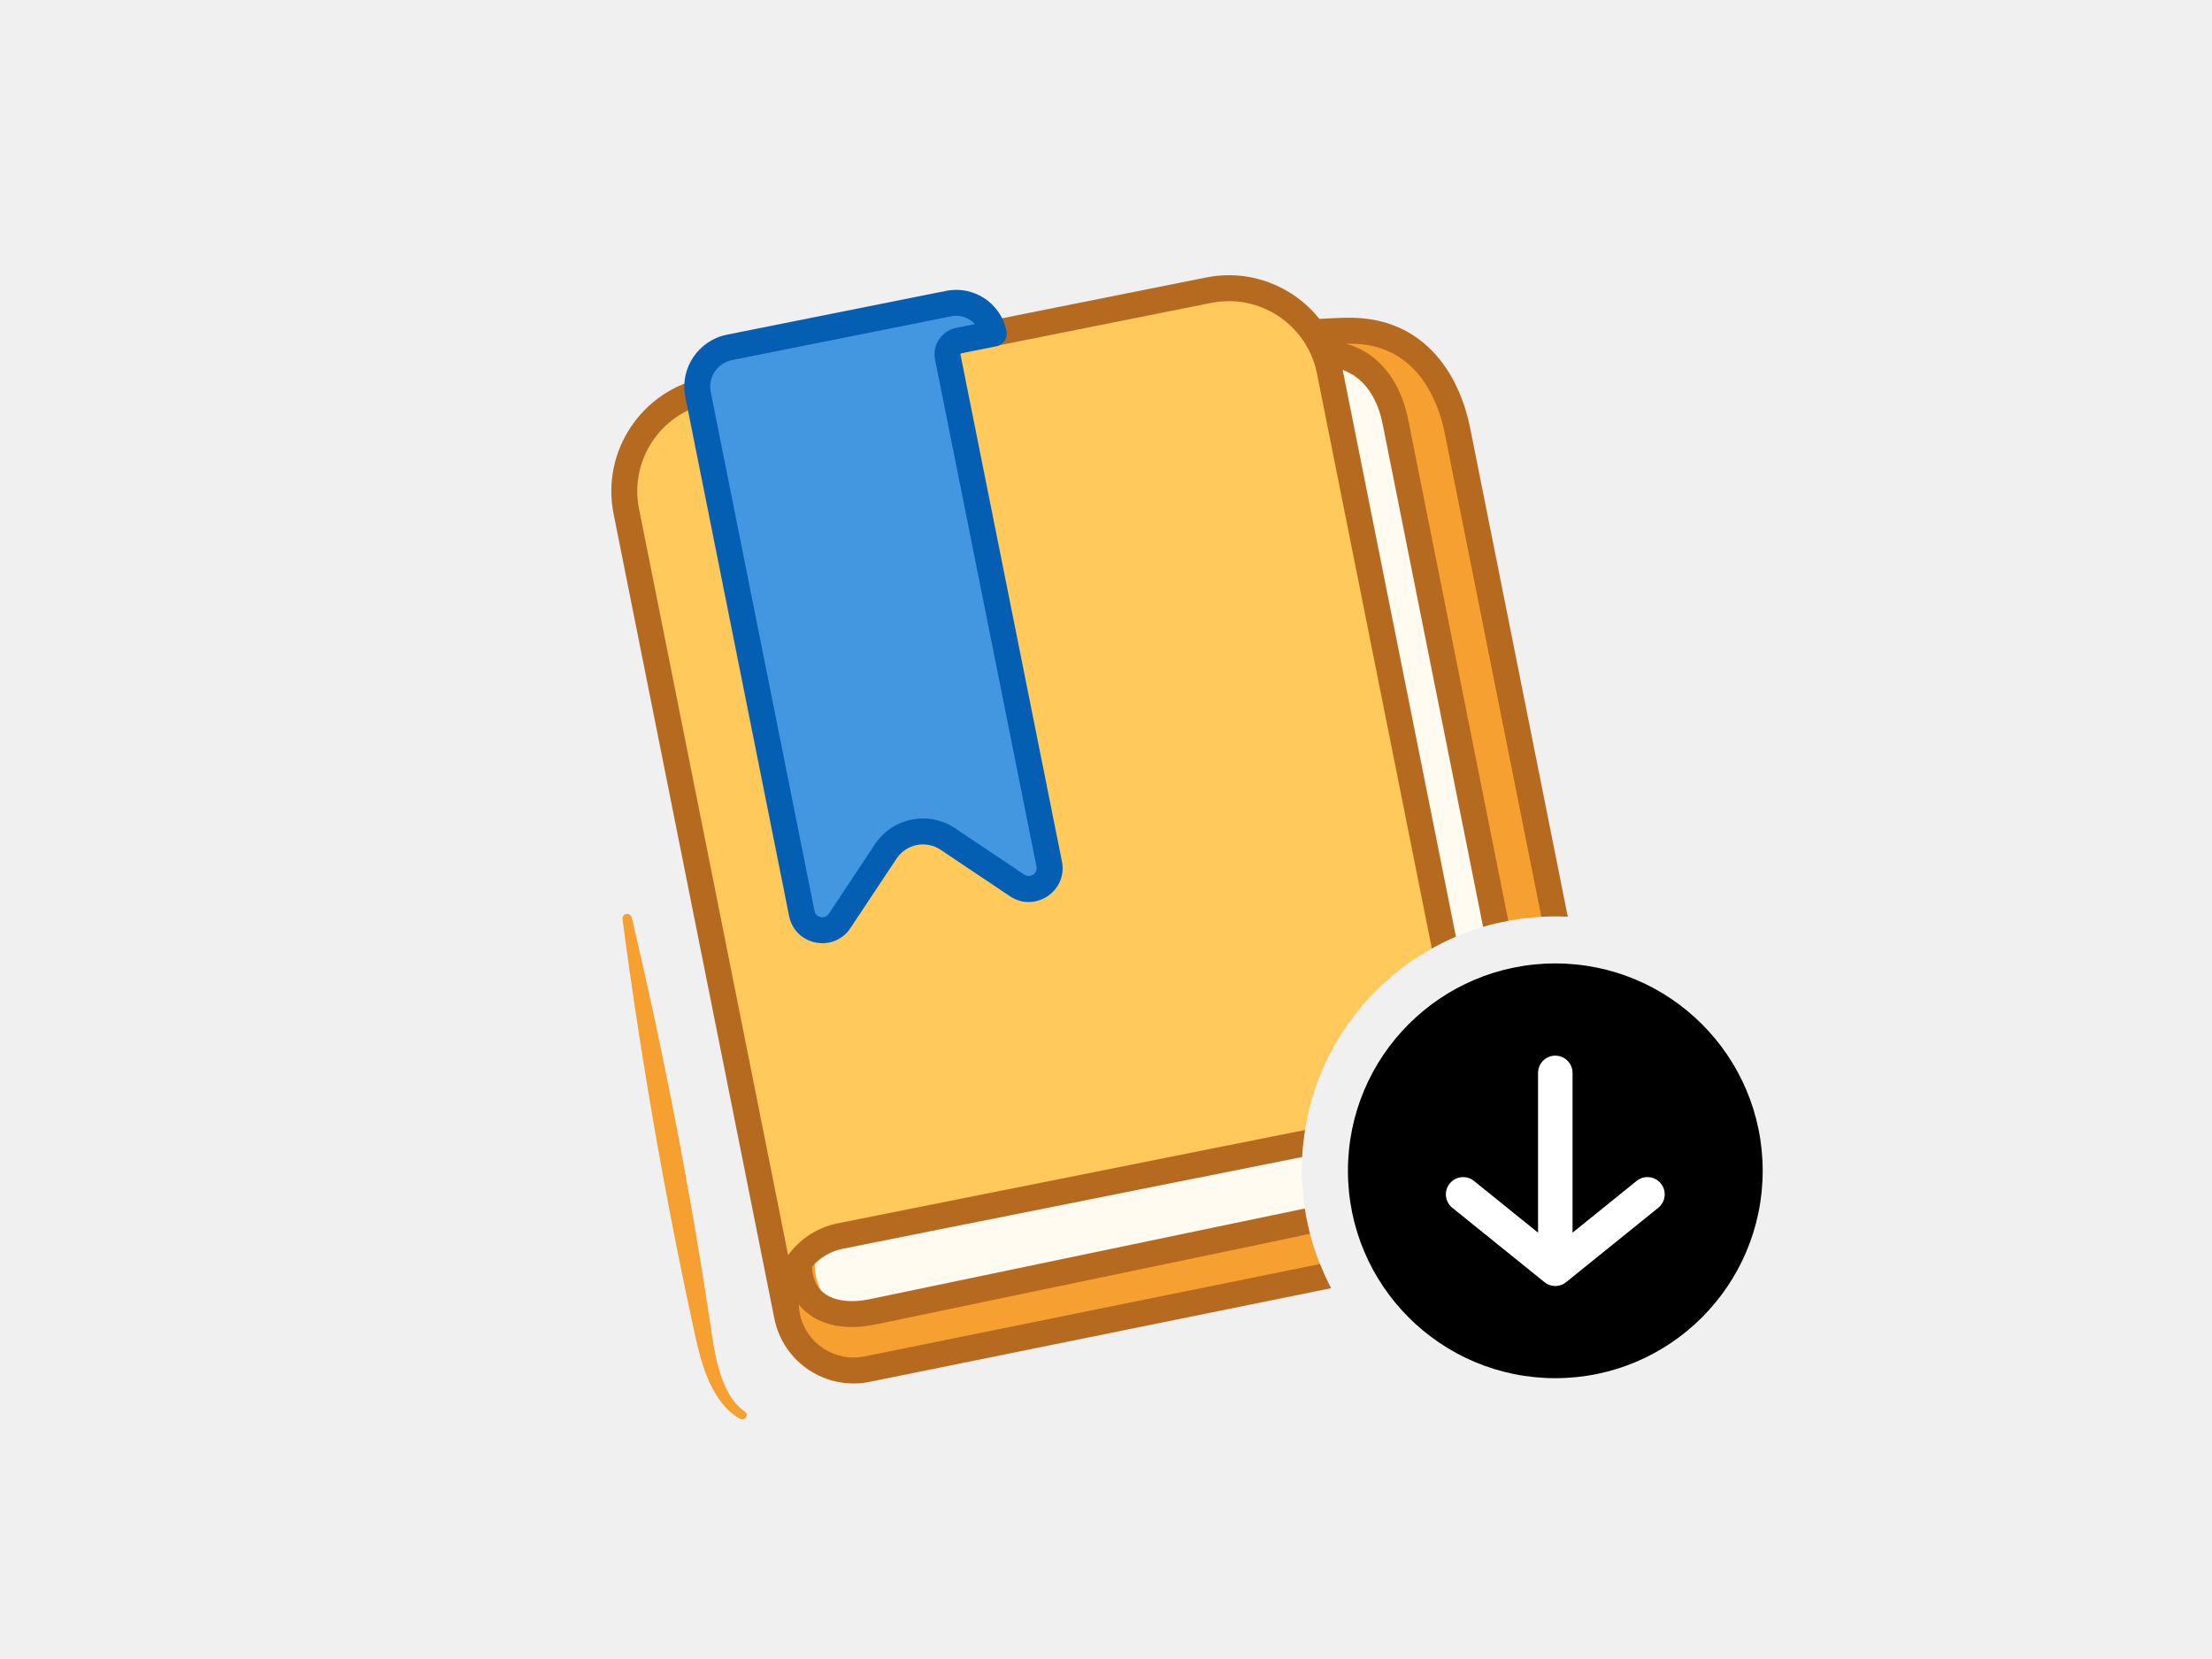
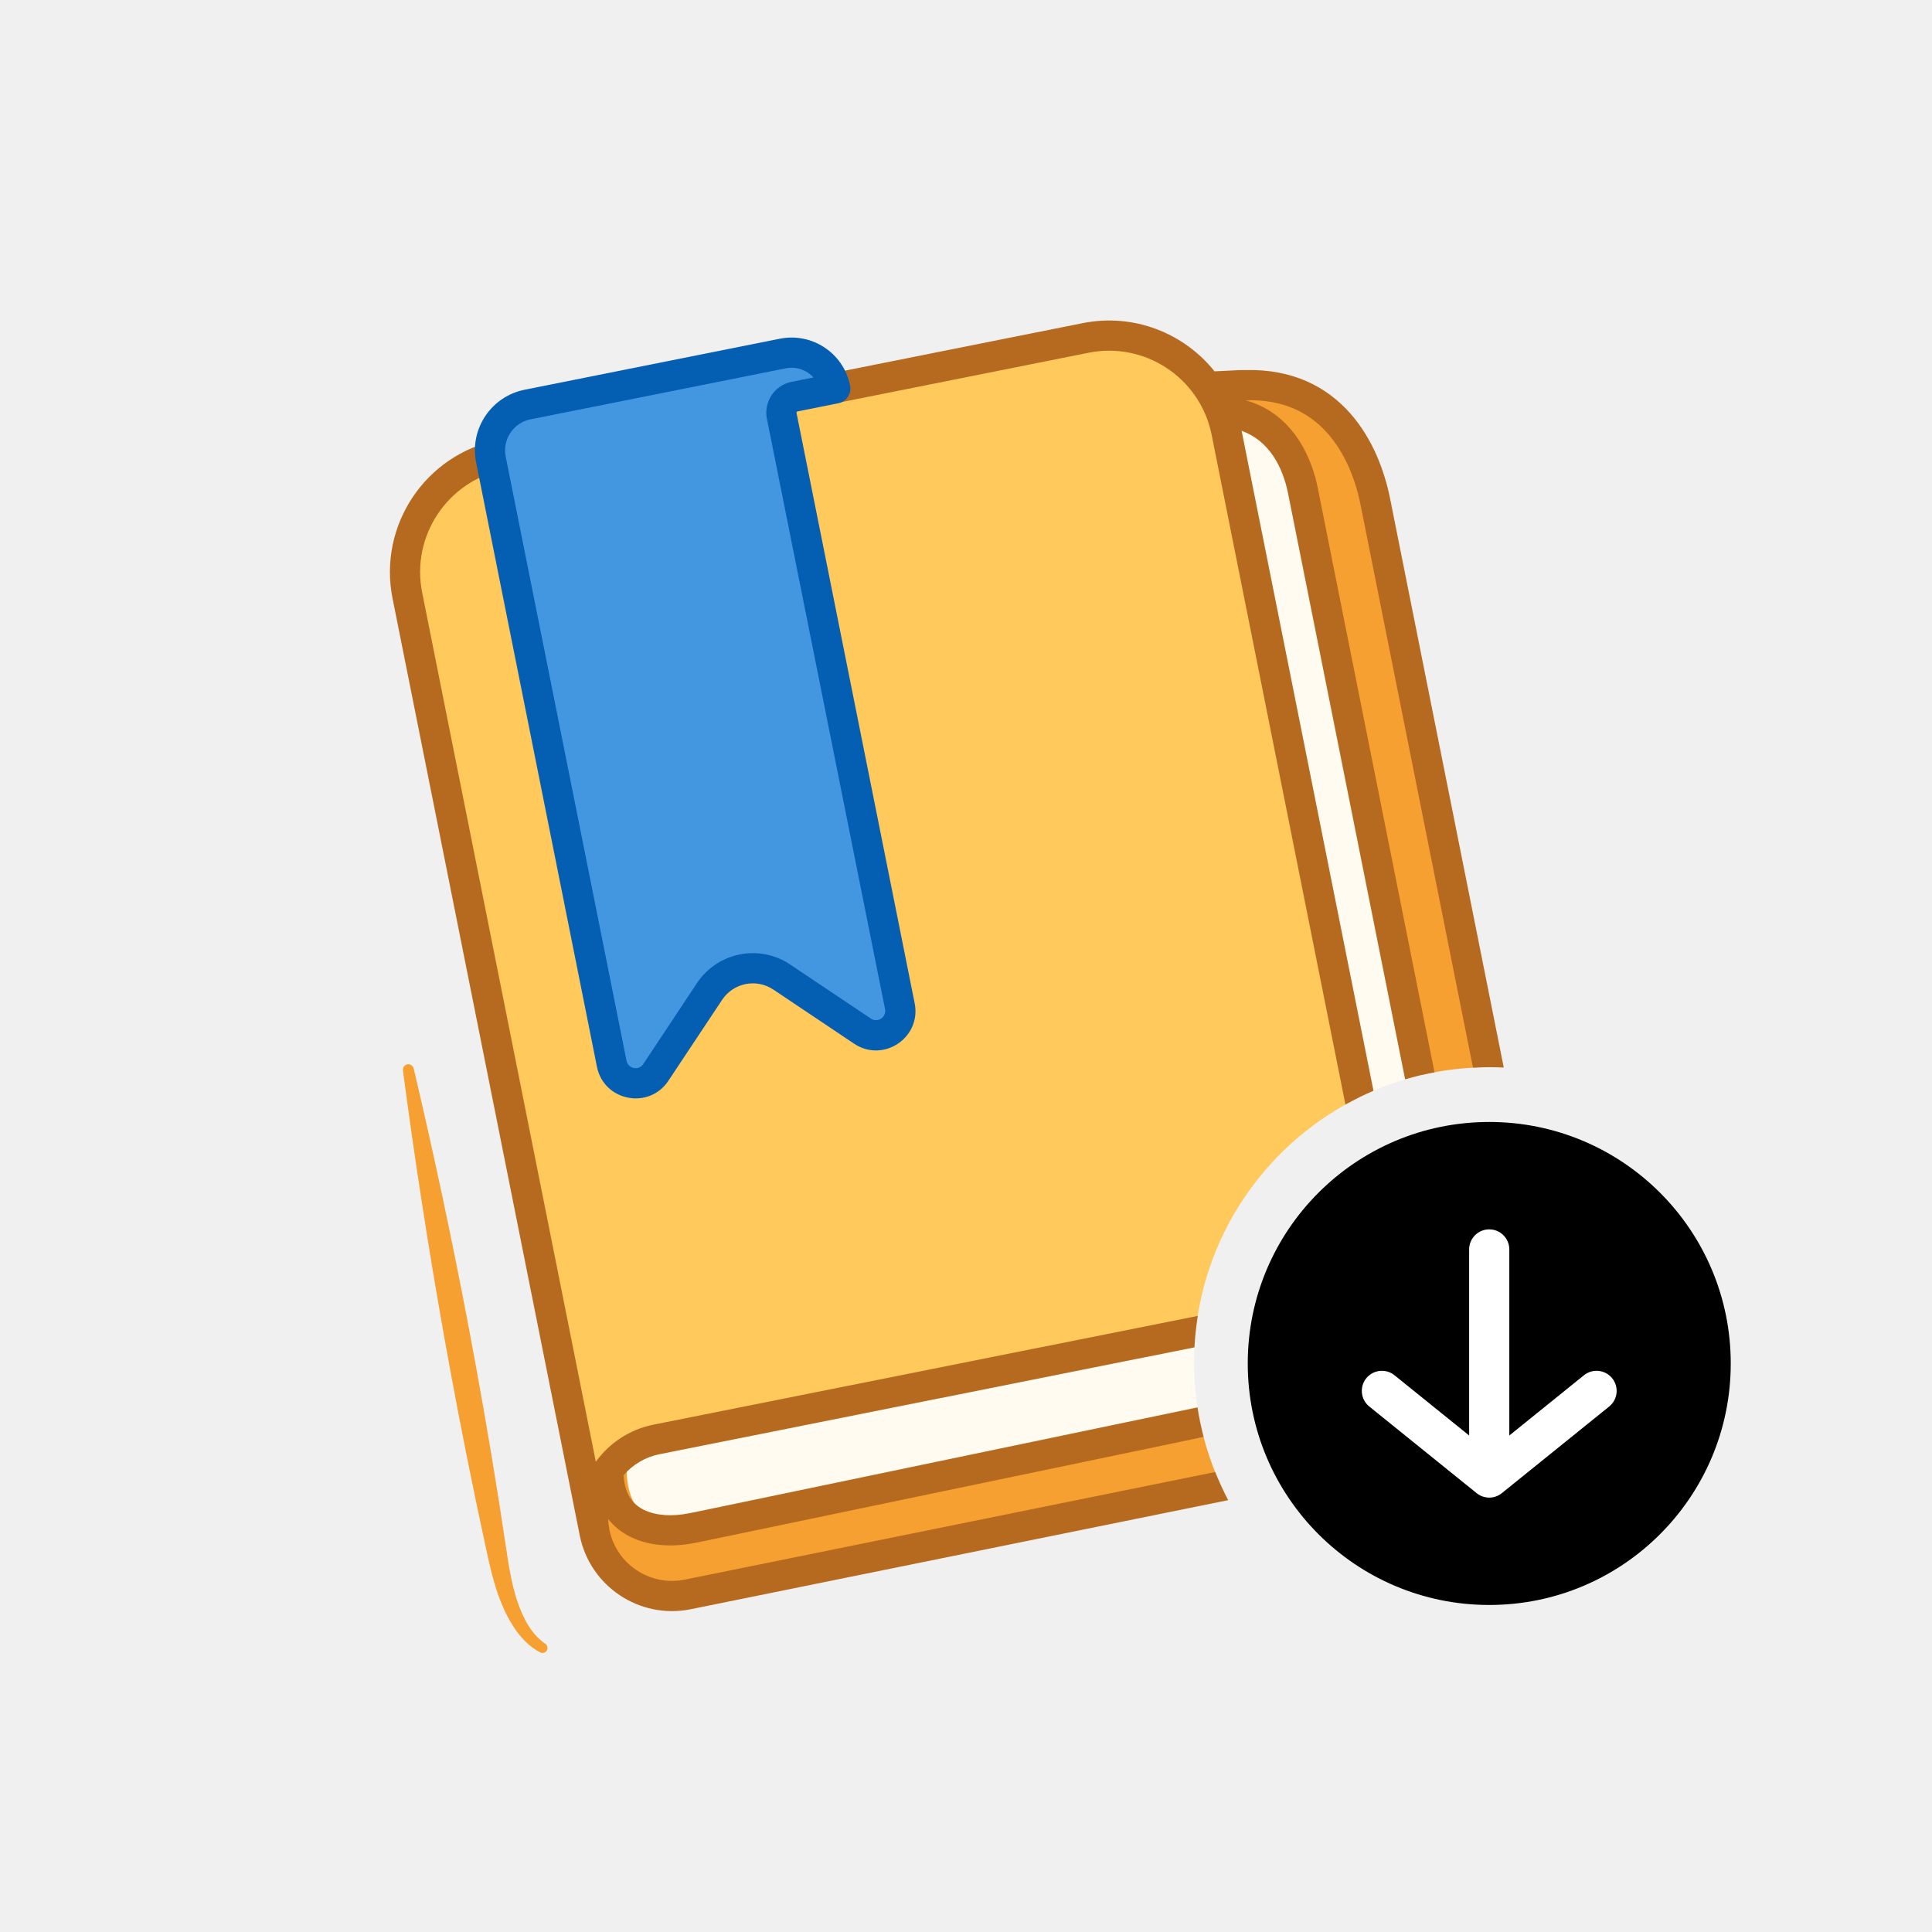
- <svg xmlns="http://www.w3.org/2000/svg" width="128" height="96" viewBox="0 0 128 96" fill="none">
-   <path d="M36.242 52.885C36.311 52.873 36.382 52.888 36.441 52.928C36.5 52.968 36.541 53.029 36.557 53.097C36.671 53.581 36.784 54.066 36.896 54.55C37.901 58.912 38.808 63.293 39.614 67.691C40.174 70.746 40.684 73.809 41.143 76.882C41.337 78.218 41.555 79.551 42.19 80.665C42.422 81.064 42.717 81.421 43.09 81.674C43.144 81.71 43.183 81.765 43.199 81.828C43.214 81.892 43.204 81.958 43.171 82.014C43.138 82.069 43.084 82.109 43.021 82.126C42.958 82.142 42.891 82.134 42.834 82.104C42.351 81.847 41.955 81.453 41.645 81.022C40.799 79.816 40.465 78.396 40.175 77.059C39.514 74.024 38.903 70.979 38.343 67.924C37.536 63.526 36.829 59.109 36.221 54.674C36.153 54.181 36.087 53.688 36.022 53.195C36.013 53.125 36.029 53.054 36.07 52.996C36.111 52.938 36.173 52.898 36.242 52.885Z" fill="#F5A031" />
-   <path d="M75.608 70.54C75.86 71.821 76.278 73.041 76.839 74.179L50.864 79.435C50.859 79.436 50.513 79.505 50.333 79.541C48.205 79.966 46.136 78.586 45.711 76.458C45.381 74.802 46.145 73.179 47.508 72.342C47.309 72.898 47.255 73.513 47.379 74.135C47.743 75.963 50.024 76.019 51.852 75.653L75.608 70.54Z" fill="#F5A031" />
-   <path d="M76.546 19.389C81.021 18.6 83.31 21.462 83.852 24.183L89.67 53.033C88.659 53.055 87.674 53.18 86.723 53.397L80.767 24.104C80.41 22.322 78.751 20.552 77.084 20.389L76.827 20.195L76.802 20.108L76.546 19.389Z" fill="#F5A031" />
-   <path d="M75.429 66.015C75.366 66.567 75.334 67.127 75.334 67.695C75.334 68.974 75.498 70.214 75.805 71.397L52.331 76.086C52.322 76.09 51.336 76.44 51.182 76.471C49.353 76.837 47.573 75.651 47.209 73.823C47.085 73.201 47.139 72.586 47.338 72.03C47.722 71.793 48.848 71.325 49.317 71.233C49.499 71.197 50.797 70.935 51.298 70.837L75.429 66.015Z" fill="#FFFBF0" />
-   <path d="M77.683 21.41C79.263 22.02 80.506 23.4 80.863 25.183L86.509 53.447C85.724 53.638 84.964 53.894 84.234 54.206L77.683 21.41Z" fill="#FFFBF0" />
-   <path d="M69.942 16.794C73.148 16.155 76.265 18.221 76.929 21.416C76.933 21.431 76.936 21.447 76.939 21.462L76.986 21.704L83.543 54.523C79.112 56.699 75.939 61.045 75.411 66.174L50.603 71.131C50.101 71.229 48.804 71.49 48.622 71.527C48.153 71.619 47.721 71.793 47.336 72.03C45.973 72.867 45.209 74.49 45.539 76.147L36.239 29.592C35.596 26.37 37.688 23.238 40.907 22.595L69.942 16.794Z" fill="#FFC95C" />
-   <path d="M69.797 16.057C72.341 15.548 74.835 16.555 76.349 18.452C76.508 18.444 76.697 18.435 76.89 18.425C77.109 18.414 77.332 18.403 77.509 18.395C77.597 18.392 77.678 18.389 77.743 18.388C77.767 18.387 77.823 18.386 77.882 18.389C80.23 18.326 81.919 19.223 83.075 20.52C84.213 21.796 84.803 23.419 85.076 24.79L90.721 53.045C90.482 53.034 90.242 53.028 90.001 53.028C89.73 53.028 89.46 53.035 89.192 53.05L83.605 25.084L83.605 25.083C83.363 23.868 82.855 22.527 81.955 21.518C81.079 20.536 79.802 19.83 77.894 19.889C77.891 19.889 77.888 19.888 77.885 19.888C80.047 20.484 81.064 22.403 81.436 24.044L81.475 24.226L87.279 53.28C86.783 53.373 86.296 53.491 85.82 53.632L80.004 24.52C79.734 23.175 79.043 21.889 77.695 21.405L84.247 54.2C83.769 54.404 83.304 54.632 82.854 54.884L76.206 21.606L76.178 21.475C75.557 18.735 72.861 16.974 70.091 17.528L41.056 23.329L41.057 23.329C38.242 23.892 36.414 26.63 36.977 29.443L36.977 29.443L45.606 72.633C46.273 71.711 47.276 71.029 48.479 70.788L75.515 65.388C75.434 65.9 75.38 66.421 75.353 66.95L48.773 72.259C48.049 72.404 47.433 72.784 46.986 73.305C46.989 73.323 46.991 73.341 46.992 73.359C47.058 74.295 47.478 74.774 48.01 75.031C48.595 75.314 49.404 75.361 50.22 75.198C50.298 75.182 50.413 75.159 50.508 75.14C50.555 75.131 50.598 75.123 50.628 75.116C50.644 75.113 50.656 75.111 50.665 75.109C50.669 75.108 50.672 75.108 50.674 75.107C50.675 75.107 50.676 75.106 50.677 75.106H50.678L75.504 69.932C75.581 70.431 75.682 70.921 75.807 71.402L50.969 76.578L50.969 76.578C50.968 76.578 50.967 76.578 50.966 76.579C50.964 76.579 50.96 76.58 50.956 76.581C50.948 76.582 50.935 76.585 50.92 76.588C50.89 76.594 50.847 76.602 50.8 76.612C50.705 76.63 50.592 76.653 50.516 76.668L50.515 76.668C49.503 76.871 48.334 76.853 47.358 76.382C46.913 76.167 46.525 75.865 46.218 75.475C46.224 75.648 46.244 75.823 46.279 75.999C46.281 76.01 46.283 76.022 46.285 76.034C46.644 77.735 48.306 78.834 50.017 78.492C50.106 78.475 50.239 78.448 50.349 78.426C50.403 78.415 50.453 78.405 50.488 78.398C50.506 78.394 50.52 78.391 50.53 78.389C50.535 78.388 50.539 78.388 50.541 78.387C50.543 78.387 50.544 78.386 50.544 78.386H50.545L76.38 73.144C76.572 73.623 76.788 74.09 77.028 74.542L50.843 79.856L50.843 79.856H50.841C50.841 79.857 50.84 79.857 50.839 79.857C50.836 79.858 50.832 79.858 50.827 79.859C50.817 79.861 50.803 79.865 50.785 79.868C50.749 79.875 50.7 79.885 50.645 79.896L50.31 79.964C47.778 80.469 45.315 78.828 44.807 76.297L44.807 76.297C44.798 76.255 44.791 76.213 44.783 76.172L35.506 29.737L35.506 29.737C34.781 26.11 37.137 22.584 40.762 21.858L40.763 21.858L69.797 16.057L69.797 16.057Z" fill="#B66A1F" />
-   <path d="M57.506 19.303C57.266 18.102 56.1 17.326 54.899 17.566L51.978 18.15L49.728 18.6L42.216 20.101C40.958 20.352 40.142 21.575 40.394 22.833L46.397 52.856C46.608 53.913 47.993 54.184 48.588 53.287L51.258 49.266C52.05 48.074 53.658 47.753 54.846 48.548L58.856 51.235C59.751 51.836 60.925 51.052 60.714 49.995C60.714 49.995 55.86 25.742 54.844 20.662C54.757 20.223 55.041 19.796 55.48 19.708L57.506 19.303Z" fill="#4397E0" />
-   <path d="M54.751 16.831C56.357 16.51 57.919 17.549 58.24 19.157C58.321 19.563 58.058 19.957 57.652 20.039L55.627 20.444L55.615 20.448C55.59 20.459 55.573 20.486 55.579 20.517C56.087 23.058 57.554 30.39 58.895 37.087C59.565 40.436 60.204 43.627 60.675 45.98C60.91 47.156 61.104 48.123 61.238 48.796C61.306 49.133 61.358 49.396 61.394 49.575C61.412 49.664 61.426 49.733 61.435 49.779C61.439 49.802 61.443 49.819 61.445 49.831C61.447 49.837 61.447 49.841 61.448 49.844C61.448 49.846 61.448 49.847 61.449 49.847C61.449 49.848 61.449 49.848 61.449 49.848C61.449 49.848 61.449 49.848 60.726 49.993L61.449 49.848L61.449 49.849C61.791 51.561 59.889 52.831 58.438 51.859L54.428 49.172C53.585 48.608 52.444 48.835 51.882 49.681L49.212 53.701L49.213 53.702C48.248 55.156 46.003 54.717 45.661 53.004L39.658 22.98C39.325 21.316 40.404 19.698 42.068 19.366L54.751 16.831L54.751 16.831ZM56.42 18.756C56.086 18.386 55.571 18.197 55.045 18.302L55.045 18.301L49.875 19.336L42.362 20.836L42.362 20.836C41.51 21.007 40.958 21.835 41.128 22.686L47.132 52.709C47.212 53.109 47.737 53.213 47.962 52.873L47.963 52.873L50.632 48.851C51.654 47.313 53.729 46.899 55.262 47.926L59.273 50.612L59.274 50.613C59.612 50.84 60.058 50.544 59.978 50.143L59.978 50.142C59.978 50.141 59.977 50.14 59.977 50.139C59.976 50.136 59.976 50.131 59.974 50.125C59.972 50.114 59.969 50.096 59.964 50.073C59.955 50.027 59.941 49.959 59.923 49.869C59.888 49.69 59.835 49.427 59.767 49.091C59.633 48.418 59.439 47.45 59.203 46.274C58.733 43.921 58.094 40.73 57.424 37.381C56.083 30.683 54.616 23.35 54.108 20.81L54.107 20.809C53.945 19.992 54.453 19.193 55.255 18.991L55.333 18.973L56.42 18.756Z" fill="#045EB2" />
-   <path d="M90 79.75C96.627 79.75 102 74.377 102 67.75C102 61.123 96.627 55.75 90 55.75C83.373 55.75 78 61.123 78 67.75C78 74.377 83.373 79.75 90 79.75Z" fill="black" />
-   <path d="M89.999 61.086C90.55 61.086 90.997 61.533 90.997 62.084V71.329L94.705 68.336C95.134 67.99 95.763 68.057 96.109 68.486C96.455 68.915 96.388 69.543 95.959 69.889L90.64 74.182C90.597 74.218 90.551 74.25 90.504 74.278C90.499 74.28 90.495 74.283 90.49 74.285C90.481 74.291 90.471 74.296 90.461 74.302C90.455 74.304 90.45 74.307 90.444 74.31C90.436 74.314 90.428 74.318 90.42 74.322C90.412 74.325 90.404 74.329 90.395 74.333C90.389 74.335 90.383 74.338 90.377 74.341C90.367 74.345 90.356 74.349 90.346 74.353C90.342 74.354 90.338 74.356 90.333 74.357C90.306 74.367 90.279 74.375 90.252 74.382C90.249 74.383 90.245 74.384 90.242 74.385C90.23 74.388 90.219 74.391 90.207 74.393C90.203 74.394 90.198 74.395 90.194 74.396C90.181 74.398 90.168 74.401 90.155 74.403C90.154 74.403 90.152 74.403 90.15 74.403C90.139 74.405 90.127 74.407 90.115 74.408C90.108 74.409 90.101 74.409 90.094 74.41C90.087 74.411 90.079 74.412 90.072 74.412C90.063 74.413 90.054 74.413 90.046 74.414C90.039 74.414 90.032 74.414 90.025 74.414C90.016 74.415 90.007 74.415 89.999 74.415C89.99 74.415 89.981 74.415 89.972 74.414C89.966 74.414 89.959 74.414 89.953 74.414C89.944 74.413 89.935 74.413 89.926 74.412C89.918 74.412 89.911 74.411 89.904 74.41C89.897 74.409 89.889 74.409 89.882 74.408C89.871 74.407 89.86 74.405 89.849 74.403C89.846 74.403 89.844 74.403 89.841 74.402C89.813 74.398 89.784 74.392 89.755 74.385C89.752 74.384 89.749 74.383 89.746 74.382C89.733 74.379 89.72 74.375 89.707 74.371C89.705 74.371 89.704 74.37 89.703 74.37C89.689 74.366 89.676 74.361 89.663 74.357C89.66 74.356 89.656 74.354 89.653 74.353C89.643 74.349 89.632 74.346 89.622 74.341C89.615 74.338 89.608 74.335 89.6 74.332C89.593 74.329 89.585 74.325 89.578 74.322C89.568 74.317 89.558 74.312 89.547 74.307C89.545 74.306 89.542 74.304 89.54 74.303C89.528 74.297 89.516 74.29 89.504 74.284C89.501 74.282 89.498 74.28 89.494 74.278C89.446 74.25 89.401 74.218 89.357 74.181L84.039 69.889C83.61 69.543 83.543 68.915 83.889 68.486C84.235 68.057 84.864 67.99 85.293 68.336L89.001 71.329V62.084C89.001 61.533 89.448 61.086 89.999 61.086Z" fill="white" />
+ <svg xmlns="http://www.w3.org/2000/svg" width="96" height="96" viewBox="0 0 96 96" fill="none">
+   <path d="M20.242 52.885C20.311 52.873 20.382 52.888 20.441 52.928C20.5 52.968 20.541 53.029 20.557 53.097C20.671 53.581 20.784 54.066 20.896 54.55C21.901 58.912 22.808 63.293 23.614 67.691C24.174 70.746 24.684 73.809 25.143 76.882C25.337 78.218 25.555 79.551 26.19 80.665C26.422 81.064 26.717 81.421 27.09 81.674C27.144 81.71 27.183 81.765 27.199 81.828C27.214 81.892 27.204 81.958 27.171 82.014C27.138 82.069 27.084 82.109 27.021 82.126C26.958 82.142 26.891 82.134 26.834 82.104C26.351 81.847 25.955 81.453 25.645 81.022C24.799 79.816 24.465 78.396 24.175 77.059C23.514 74.024 22.903 70.979 22.343 67.924C21.536 63.526 20.829 59.109 20.221 54.674C20.153 54.181 20.087 53.688 20.022 53.195C20.013 53.125 20.029 53.054 20.07 52.996C20.111 52.938 20.173 52.898 20.242 52.885Z" fill="#F5A031" />
+   <path d="M59.608 70.54C59.86 71.821 60.278 73.041 60.839 74.179L34.864 79.435C34.859 79.436 34.513 79.505 34.333 79.541C32.205 79.966 30.136 78.586 29.711 76.458C29.381 74.802 30.145 73.179 31.508 72.342C31.309 72.898 31.255 73.513 31.379 74.135C31.743 75.963 34.024 76.019 35.852 75.653L59.608 70.54Z" fill="#F5A031" />
+   <path d="M60.546 19.389C65.021 18.6 67.31 21.462 67.852 24.183L73.67 53.033C72.659 53.055 71.674 53.18 70.723 53.397L64.767 24.104C64.41 22.322 62.751 20.552 61.084 20.389L60.827 20.195L60.802 20.108L60.546 19.389Z" fill="#F5A031" />
+   <path d="M59.429 66.015C59.366 66.567 59.334 67.127 59.334 67.695C59.334 68.974 59.498 70.214 59.805 71.397L36.331 76.086C36.322 76.09 35.336 76.44 35.182 76.471C33.353 76.837 31.573 75.651 31.209 73.823C31.085 73.201 31.139 72.586 31.338 72.03C31.722 71.793 32.848 71.325 33.317 71.233C33.499 71.197 34.797 70.935 35.298 70.837L59.429 66.015Z" fill="#FFFBF0" />
+   <path d="M61.683 21.41C63.263 22.02 64.506 23.4 64.863 25.183L70.509 53.447C69.724 53.638 68.964 53.894 68.234 54.206L61.683 21.41Z" fill="#FFFBF0" />
+   <path d="M53.942 16.794C57.148 16.155 60.265 18.221 60.929 21.416C60.933 21.431 60.936 21.447 60.939 21.462L60.986 21.704L67.543 54.523C63.112 56.699 59.94 61.045 59.411 66.174L34.603 71.131C34.101 71.229 32.804 71.49 32.622 71.527C32.153 71.619 31.721 71.793 31.336 72.03C29.973 72.867 29.209 74.49 29.539 76.147L20.239 29.592C19.596 26.37 21.688 23.238 24.907 22.595L53.942 16.794Z" fill="#FFC95C" />
+   <path d="M53.797 16.057C56.341 15.548 58.835 16.555 60.349 18.452C60.508 18.444 60.697 18.435 60.89 18.425C61.109 18.414 61.332 18.403 61.509 18.395C61.597 18.392 61.678 18.389 61.743 18.388C61.767 18.387 61.823 18.386 61.882 18.389C64.23 18.326 65.919 19.223 67.075 20.52C68.213 21.796 68.803 23.419 69.076 24.79L74.721 53.045C74.482 53.034 74.242 53.028 74.001 53.028C73.73 53.028 73.46 53.035 73.192 53.05L67.605 25.084L67.605 25.083C67.363 23.868 66.855 22.527 65.955 21.518C65.079 20.536 63.802 19.83 61.894 19.889C61.891 19.889 61.888 19.888 61.885 19.888C64.047 20.484 65.064 22.403 65.436 24.044L65.475 24.226L71.279 53.28C70.783 53.373 70.296 53.491 69.82 53.632L64.004 24.52C63.734 23.175 63.043 21.889 61.695 21.405L68.247 54.2C67.769 54.404 67.304 54.632 66.854 54.884L60.206 21.606L60.178 21.475C59.557 18.735 56.861 16.974 54.091 17.528L25.056 23.329L25.057 23.329C22.242 23.892 20.414 26.63 20.977 29.443L20.977 29.443L29.606 72.633C30.273 71.711 31.276 71.029 32.479 70.788L59.515 65.388C59.434 65.9 59.38 66.421 59.353 66.95L32.773 72.259C32.049 72.404 31.433 72.784 30.986 73.305C30.989 73.323 30.991 73.341 30.992 73.359C31.058 74.295 31.478 74.774 32.01 75.031C32.595 75.314 33.404 75.361 34.22 75.198C34.298 75.182 34.413 75.159 34.508 75.14C34.555 75.131 34.598 75.123 34.628 75.116C34.644 75.113 34.656 75.111 34.665 75.109C34.669 75.108 34.672 75.108 34.674 75.107C34.675 75.107 34.676 75.106 34.677 75.106H34.678L59.504 69.932C59.581 70.431 59.682 70.921 59.807 71.402L34.969 76.578L34.969 76.578C34.968 76.578 34.967 76.578 34.966 76.579C34.964 76.579 34.96 76.58 34.956 76.581C34.948 76.582 34.935 76.585 34.92 76.588C34.89 76.594 34.847 76.602 34.8 76.612C34.705 76.63 34.592 76.653 34.516 76.668L34.515 76.668C33.503 76.871 32.334 76.853 31.358 76.382C30.913 76.167 30.524 75.865 30.218 75.475C30.224 75.648 30.244 75.823 30.279 75.999C30.281 76.01 30.283 76.022 30.285 76.034C30.644 77.735 32.306 78.834 34.017 78.492C34.106 78.475 34.239 78.448 34.349 78.426C34.403 78.415 34.453 78.405 34.488 78.398C34.506 78.394 34.52 78.391 34.53 78.389C34.535 78.388 34.539 78.388 34.541 78.387C34.543 78.387 34.544 78.386 34.544 78.386H34.545L60.38 73.144C60.572 73.623 60.788 74.09 61.028 74.542L34.843 79.856L34.843 79.856H34.841C34.841 79.857 34.84 79.857 34.839 79.857C34.836 79.858 34.832 79.858 34.827 79.859C34.817 79.861 34.803 79.865 34.785 79.868C34.749 79.875 34.7 79.885 34.645 79.896L34.31 79.964C31.778 80.469 29.315 78.828 28.808 76.297L28.807 76.297C28.798 76.255 28.791 76.213 28.783 76.172L19.506 29.737L19.506 29.737C18.781 26.11 21.137 22.584 24.762 21.858L24.763 21.858L53.797 16.057L53.797 16.057Z" fill="#B66A1F" />
+   <path d="M41.506 19.303C41.266 18.102 40.1 17.326 38.899 17.566L35.978 18.15L33.728 18.6L26.216 20.101C24.958 20.352 24.142 21.575 24.394 22.833L30.397 52.856C30.608 53.913 31.993 54.184 32.588 53.287L35.258 49.266C36.05 48.074 37.658 47.753 38.846 48.548L42.856 51.235C43.751 51.836 44.925 51.052 44.714 49.995C44.714 49.995 39.86 25.742 38.844 20.662C38.757 20.223 39.041 19.796 39.48 19.708L41.506 19.303Z" fill="#4397E0" />
+   <path d="M38.751 16.831C40.357 16.51 41.919 17.549 42.24 19.157C42.321 19.563 42.058 19.957 41.652 20.039L39.627 20.444L39.615 20.448C39.59 20.459 39.573 20.486 39.579 20.517C40.087 23.058 41.554 30.39 42.895 37.087C43.565 40.436 44.204 43.627 44.675 45.98C44.91 47.156 45.104 48.123 45.238 48.796C45.306 49.133 45.358 49.396 45.394 49.575C45.412 49.664 45.426 49.733 45.435 49.779C45.439 49.802 45.443 49.819 45.445 49.831C45.447 49.837 45.447 49.841 45.448 49.844C45.448 49.846 45.448 49.847 45.449 49.847C45.449 49.848 45.449 49.848 45.449 49.848C45.449 49.848 45.449 49.848 44.726 49.993L45.449 49.848L45.449 49.849C45.791 51.561 43.889 52.831 42.438 51.859L38.428 49.172C37.585 48.608 36.444 48.835 35.882 49.681L33.212 53.701L33.213 53.702C32.248 55.156 30.003 54.717 29.661 53.004L23.658 22.98C23.325 21.316 24.404 19.698 26.068 19.366L38.751 16.831L38.751 16.831ZM40.42 18.756C40.086 18.386 39.571 18.197 39.045 18.302L39.045 18.301L33.875 19.336L26.362 20.836L26.362 20.836C25.51 21.007 24.958 21.835 25.128 22.686L31.132 52.709C31.212 53.109 31.737 53.213 31.962 52.873L31.963 52.873L34.632 48.851C35.654 47.313 37.729 46.899 39.262 47.926L43.273 50.612L43.274 50.613C43.612 50.84 44.058 50.544 43.978 50.143L43.978 50.142C43.978 50.141 43.977 50.14 43.977 50.139C43.976 50.136 43.976 50.131 43.974 50.125C43.972 50.114 43.969 50.096 43.964 50.073C43.955 50.027 43.941 49.959 43.923 49.869C43.888 49.69 43.835 49.427 43.767 49.091C43.633 48.418 43.439 47.45 43.203 46.274C42.733 43.921 42.094 40.73 41.424 37.381C40.083 30.683 38.616 23.35 38.108 20.81L38.107 20.809C37.945 19.992 38.453 19.193 39.255 18.991L39.333 18.973L40.42 18.756Z" fill="#045EB2" />
+   <path d="M74 79.75C80.627 79.75 86 74.377 86 67.75C86 61.123 80.627 55.75 74 55.75C67.373 55.75 62 61.123 62 67.75C62 74.377 67.373 79.75 74 79.75Z" fill="black" />
+   <path d="M73.999 61.086C74.55 61.086 74.997 61.533 74.997 62.084V71.329L78.705 68.336C79.134 67.99 79.763 68.057 80.109 68.486C80.455 68.915 80.388 69.543 79.959 69.889L74.64 74.182C74.597 74.218 74.551 74.25 74.504 74.278C74.499 74.28 74.495 74.283 74.49 74.285C74.481 74.291 74.471 74.296 74.461 74.302C74.455 74.304 74.45 74.307 74.444 74.31C74.436 74.314 74.428 74.318 74.42 74.322C74.412 74.325 74.404 74.329 74.395 74.333C74.389 74.335 74.383 74.338 74.377 74.341C74.367 74.345 74.356 74.349 74.346 74.353C74.342 74.354 74.338 74.356 74.333 74.357C74.306 74.367 74.279 74.375 74.252 74.382C74.249 74.383 74.245 74.384 74.242 74.385C74.23 74.388 74.219 74.391 74.207 74.393C74.203 74.394 74.198 74.395 74.194 74.396C74.181 74.398 74.168 74.401 74.155 74.403C74.154 74.403 74.152 74.403 74.15 74.403C74.139 74.405 74.127 74.407 74.115 74.408C74.108 74.409 74.101 74.409 74.094 74.41C74.087 74.411 74.079 74.412 74.072 74.412C74.063 74.413 74.054 74.413 74.046 74.414C74.039 74.414 74.032 74.414 74.025 74.414C74.016 74.415 74.007 74.415 73.999 74.415C73.99 74.415 73.981 74.415 73.972 74.414C73.966 74.414 73.959 74.414 73.953 74.414C73.944 74.413 73.935 74.413 73.926 74.412C73.918 74.412 73.911 74.411 73.904 74.41C73.897 74.409 73.889 74.409 73.882 74.408C73.871 74.407 73.86 74.405 73.849 74.403C73.846 74.403 73.844 74.403 73.841 74.402C73.813 74.398 73.784 74.392 73.755 74.385C73.752 74.384 73.749 74.383 73.746 74.382C73.733 74.379 73.72 74.375 73.707 74.371C73.705 74.371 73.704 74.37 73.703 74.37C73.689 74.366 73.676 74.361 73.663 74.357C73.66 74.356 73.656 74.354 73.653 74.353C73.643 74.349 73.632 74.346 73.622 74.341C73.615 74.338 73.608 74.335 73.6 74.332C73.593 74.329 73.585 74.325 73.578 74.322C73.568 74.317 73.558 74.312 73.547 74.307C73.545 74.306 73.542 74.304 73.54 74.303C73.528 74.297 73.516 74.29 73.504 74.284C73.501 74.282 73.498 74.28 73.494 74.278C73.446 74.25 73.401 74.218 73.357 74.181L68.039 69.889C67.61 69.543 67.543 68.915 67.889 68.486C68.235 68.057 68.864 67.99 69.293 68.336L73.001 71.329V62.084C73.001 61.533 73.448 61.086 73.999 61.086Z" fill="white" />
</svg>
